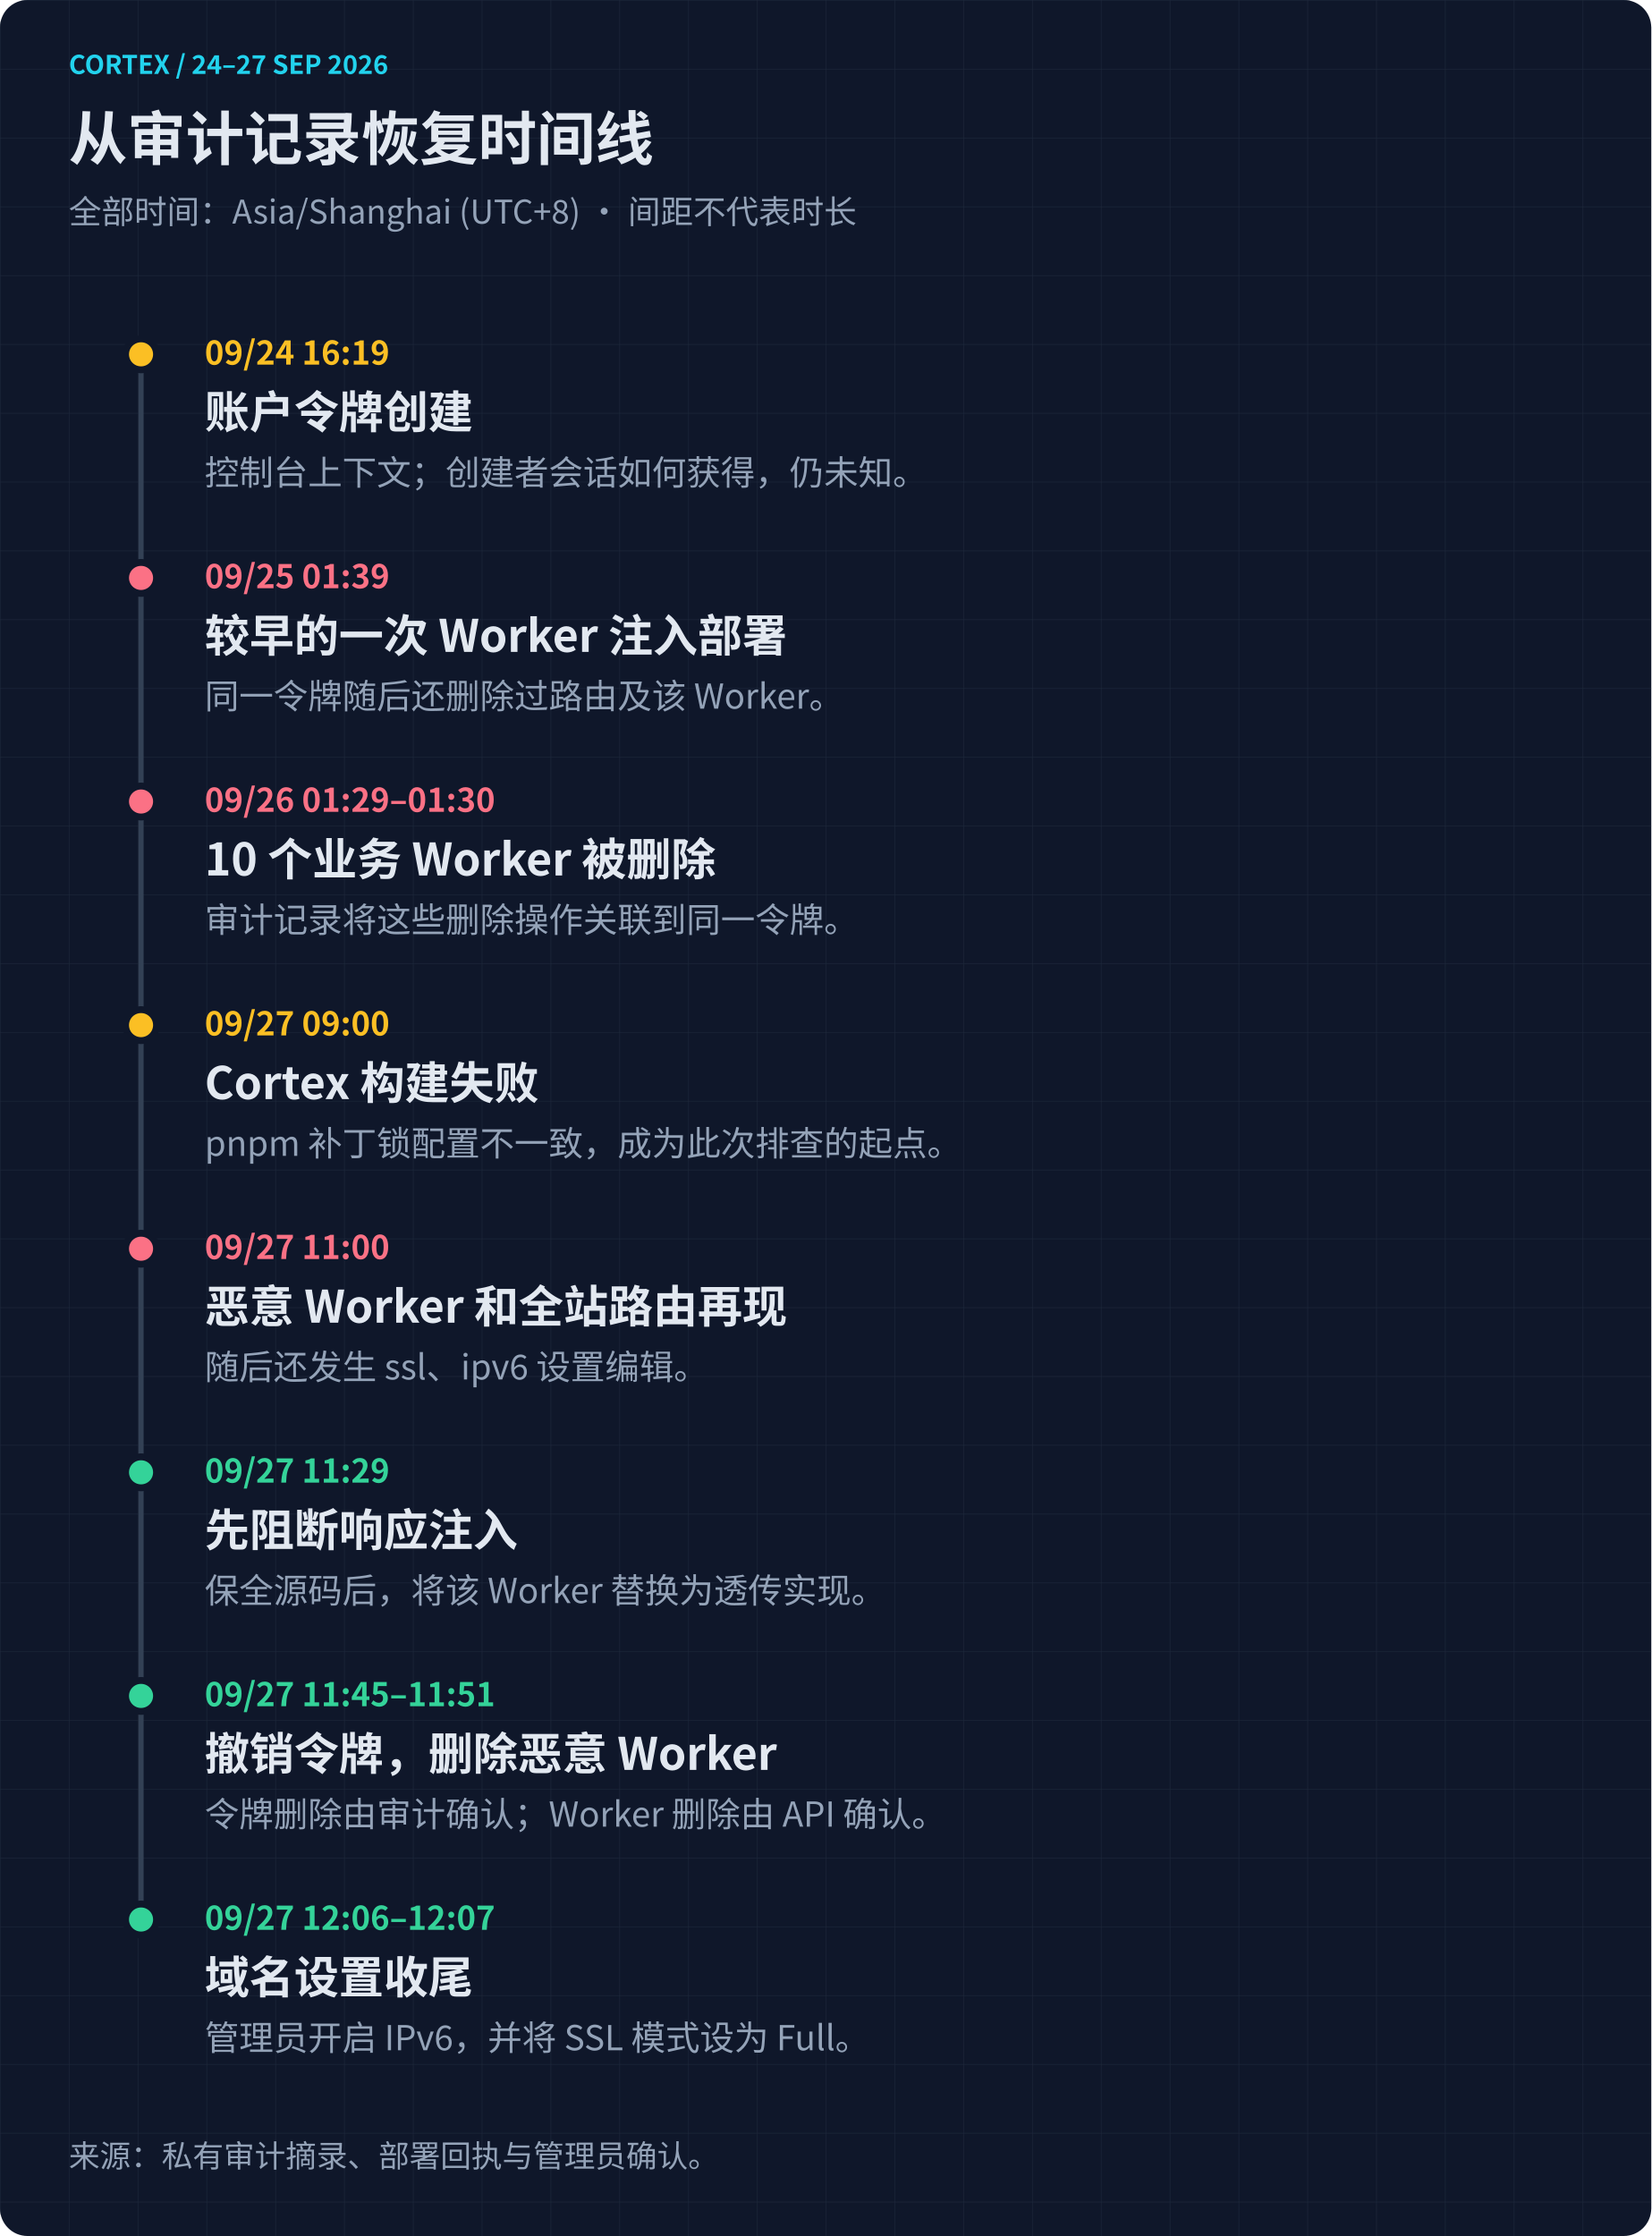
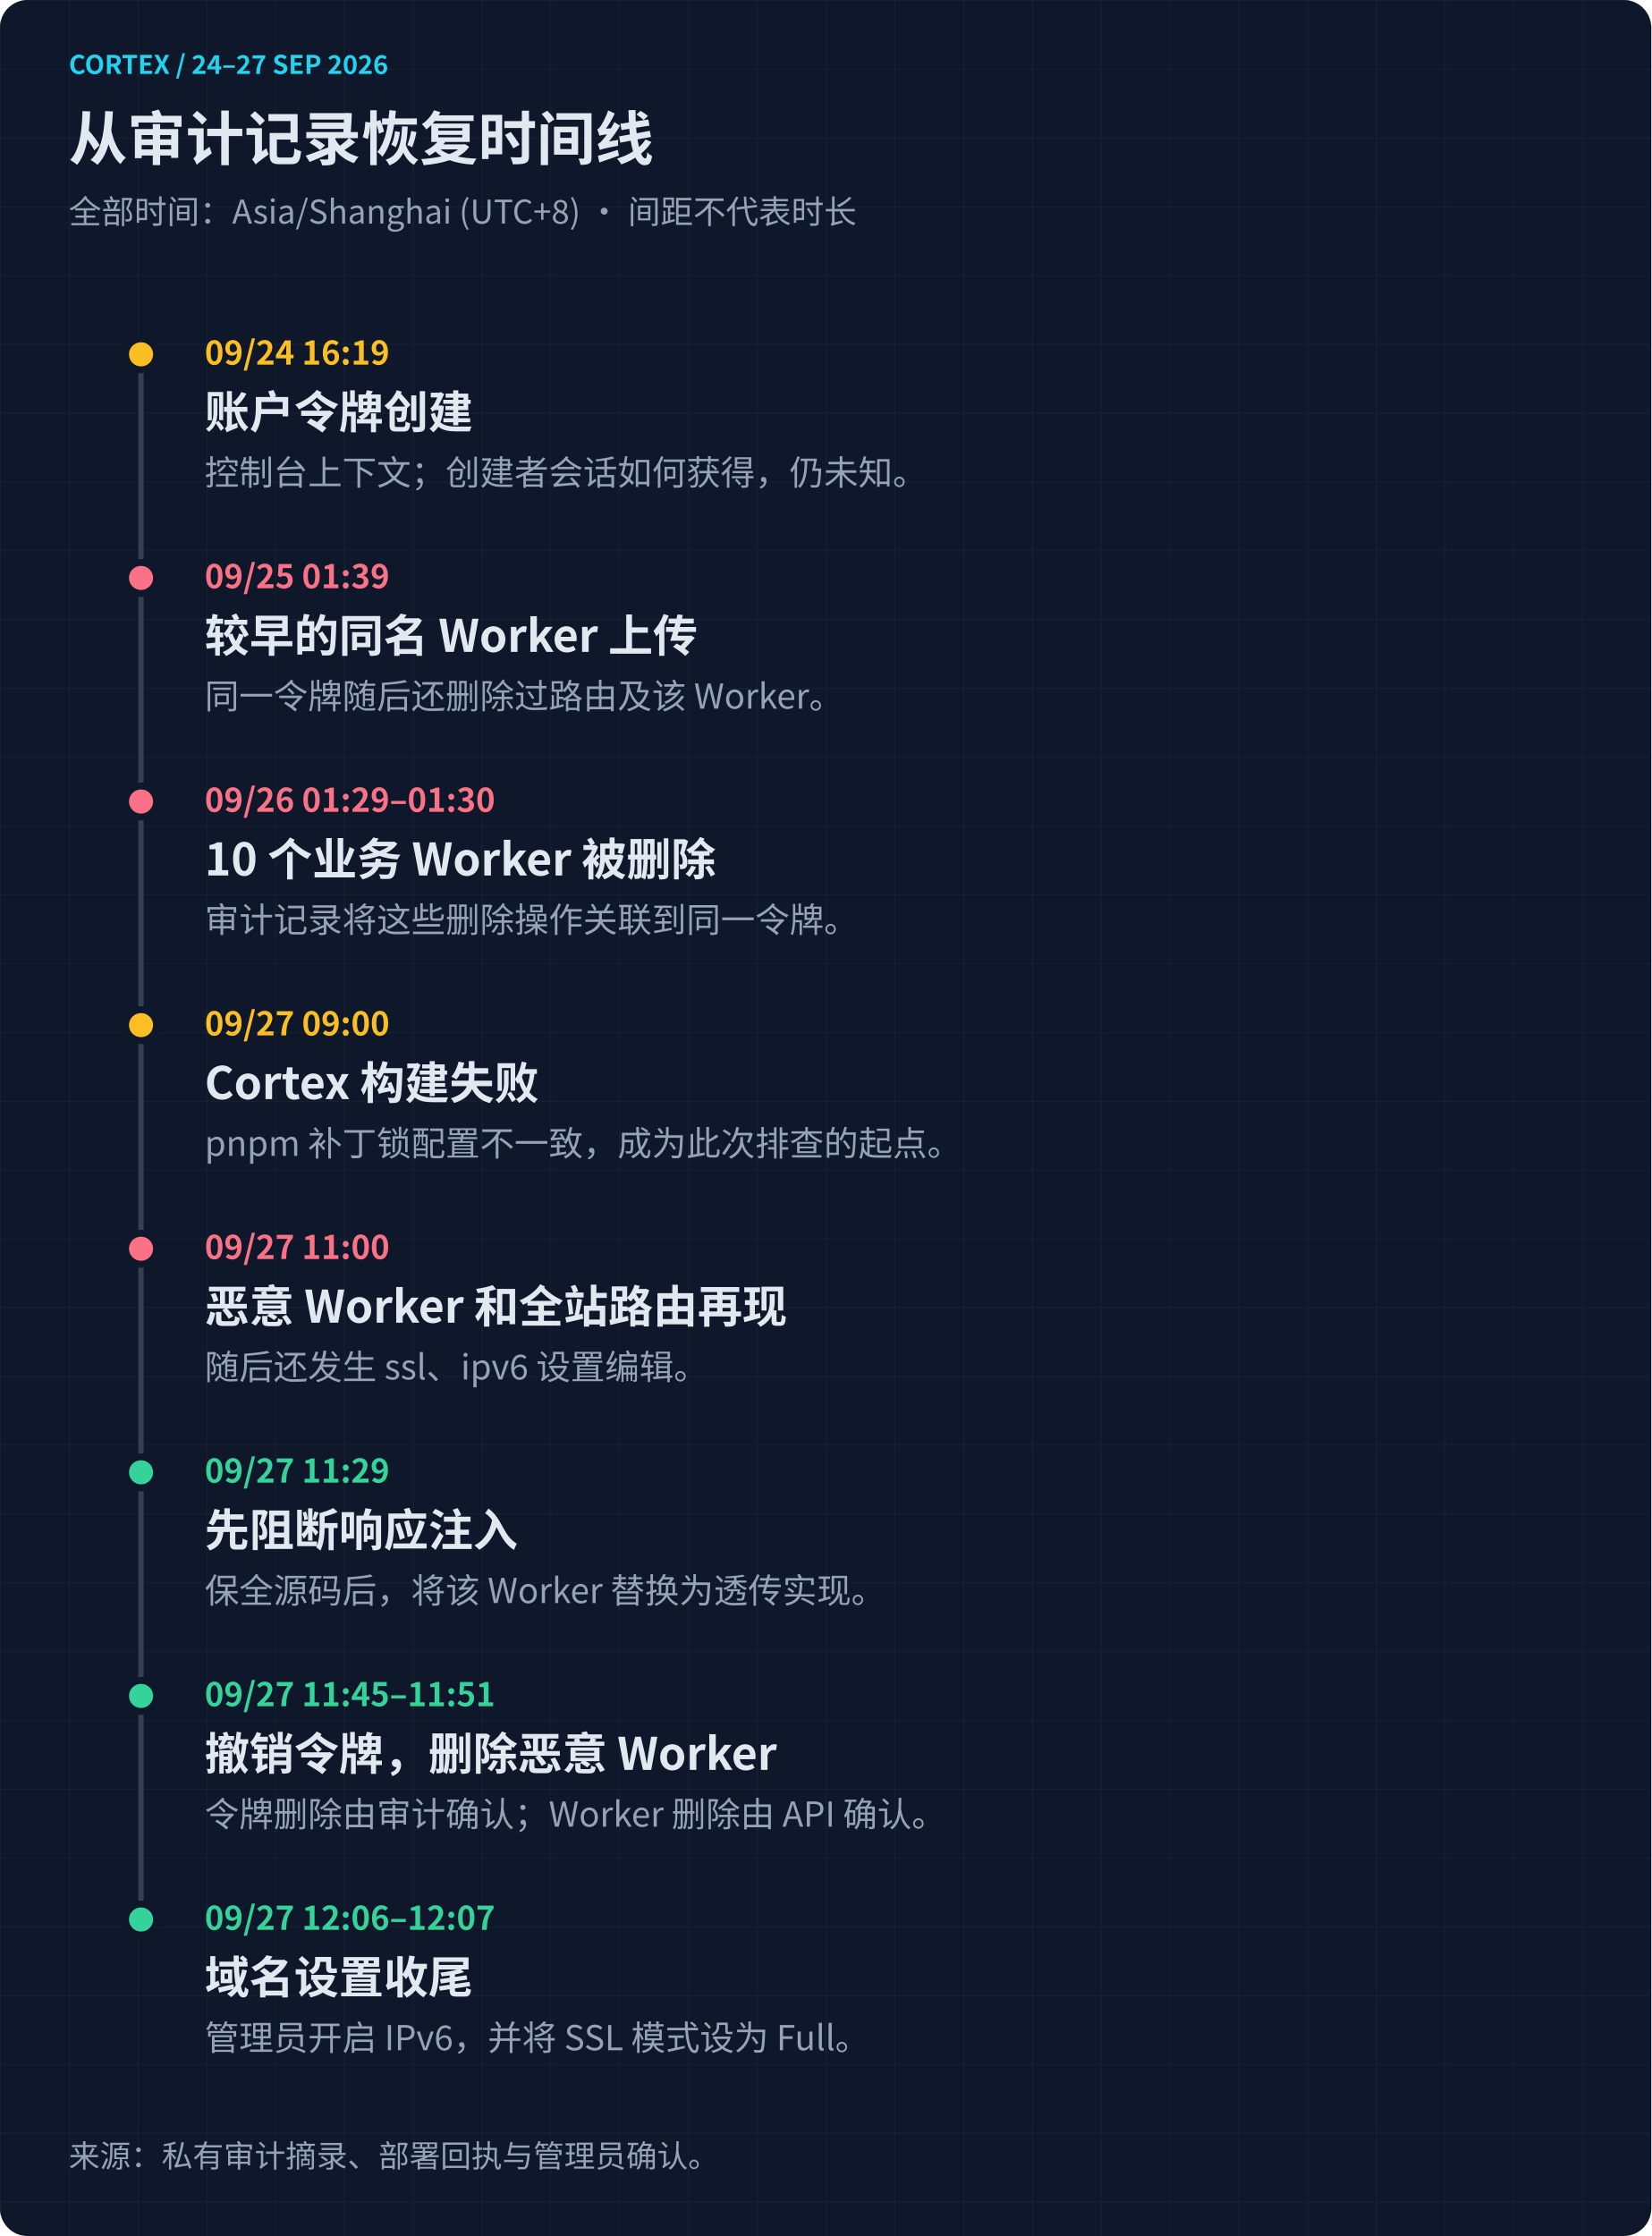
<svg xmlns="http://www.w3.org/2000/svg" viewBox="0 0 960 1300" role="img" aria-labelledby="title desc" lang="zh">
  <defs>
    <marker id="arrow-cyan" markerWidth="10" markerHeight="8" refX="9" refY="4" orient="auto">
      <path d="M0,0 L10,4 L0,8 Z" fill="#22d3ee" />
    </marker>
    <marker id="arrow-rose" markerWidth="10" markerHeight="8" refX="9" refY="4" orient="auto">
      <path d="M0,0 L10,4 L0,8 Z" fill="#fb7185" />
    </marker>
    <marker id="arrow-green" markerWidth="10" markerHeight="8" refX="9" refY="4" orient="auto">
      <path d="M0,0 L10,4 L0,8 Z" fill="#34d399" />
    </marker>
    <marker id="arrow-amber" markerWidth="10" markerHeight="8" refX="9" refY="4" orient="auto">
      <path d="M0,0 L10,4 L0,8 Z" fill="#fbbf24" />
    </marker>
    <marker id="arrow-slate" markerWidth="10" markerHeight="8" refX="9" refY="4" orient="auto">
      <path d="M0,0 L10,4 L0,8 Z" fill="#94a3b8" />
    </marker>
    <pattern id="grid" width="40" height="40" patternUnits="userSpaceOnUse">
      <path d="M40 0H0V40" fill="none" stroke="#1e293b" stroke-width=".6" />
    </pattern>
  </defs>
  <style>text{font-family:'PingFang SC','Noto Sans CJK SC','Noto Sans SC',Arial,sans-serif} .mono{font-family:'SFMono-Regular',Consolas,monospace}</style>
  <rect width="960" height="1300" rx="16" fill="#0f172a" />
  <rect width="960" height="1300" rx="16" fill="url(#grid)" />
  <text x="40" y="43" font-size="15" fill="#22d3ee" text-anchor="start" font-weight="600">CORTEX / 24–27 SEP 2026</text>
  <text x="40" y="93" font-size="34" fill="#e2e8f0" text-anchor="start" font-weight="700">从审计记录恢复时间线</text>
  <text x="40" y="130" font-size="19" fill="#94a3b8" text-anchor="start" font-weight="400">全部时间：Asia/Shanghai (UTC+8) · 间距不代表时长</text>
  <line x1="82" y1="206" x2="82" y2="1116" stroke="#334155" stroke-width="3" />
  <circle cx="82" cy="206" r="9" fill="#fbbf24" stroke="#0f172a" stroke-width="4" />
  <text x="119" y="212" font-size="19" fill="#fbbf24" text-anchor="start" font-weight="600">09/24 16:19</text>
  <text x="119" y="249" font-size="26" fill="#e2e8f0" text-anchor="start" font-weight="600">账户令牌创建</text>
  <text x="119" y="282" font-size="20" fill="#94a3b8" text-anchor="start" font-weight="400">控制台上下文；创建者会话如何获得，仍未知。</text>
  <circle cx="82" cy="336" r="9" fill="#fb7185" stroke="#0f172a" stroke-width="4" />
  <text x="119" y="342" font-size="19" fill="#fb7185" text-anchor="start" font-weight="600">09/25 01:39</text>
-   <text x="119" y="379" font-size="26" fill="#e2e8f0" text-anchor="start" font-weight="600">较早的一次 Worker 注入部署</text>
+   <text x="119" y="379" font-size="26" fill="#e2e8f0" text-anchor="start" font-weight="600">较早的同名 Worker 上传</text>
  <text x="119" y="412" font-size="20" fill="#94a3b8" text-anchor="start" font-weight="400">同一令牌随后还删除过路由及该 Worker。</text>
  <circle cx="82" cy="466" r="9" fill="#fb7185" stroke="#0f172a" stroke-width="4" />
  <text x="119" y="472" font-size="19" fill="#fb7185" text-anchor="start" font-weight="600">09/26 01:29–01:30</text>
  <text x="119" y="509" font-size="26" fill="#e2e8f0" text-anchor="start" font-weight="600">10 个业务 Worker 被删除</text>
  <text x="119" y="542" font-size="20" fill="#94a3b8" text-anchor="start" font-weight="400">审计记录将这些删除操作关联到同一令牌。</text>
  <circle cx="82" cy="596" r="9" fill="#fbbf24" stroke="#0f172a" stroke-width="4" />
  <text x="119" y="602" font-size="19" fill="#fbbf24" text-anchor="start" font-weight="600">09/27 09:00</text>
  <text x="119" y="639" font-size="26" fill="#e2e8f0" text-anchor="start" font-weight="600">Cortex 构建失败</text>
  <text x="119" y="672" font-size="20" fill="#94a3b8" text-anchor="start" font-weight="400">pnpm 补丁锁配置不一致，成为此次排查的起点。</text>
  <circle cx="82" cy="726" r="9" fill="#fb7185" stroke="#0f172a" stroke-width="4" />
  <text x="119" y="732" font-size="19" fill="#fb7185" text-anchor="start" font-weight="600">09/27 11:00</text>
  <text x="119" y="769" font-size="26" fill="#e2e8f0" text-anchor="start" font-weight="600">恶意 Worker 和全站路由再现</text>
  <text x="119" y="802" font-size="20" fill="#94a3b8" text-anchor="start" font-weight="400">随后还发生 ssl、ipv6 设置编辑。</text>
  <circle cx="82" cy="856" r="9" fill="#34d399" stroke="#0f172a" stroke-width="4" />
  <text x="119" y="862" font-size="19" fill="#34d399" text-anchor="start" font-weight="600">09/27 11:29</text>
  <text x="119" y="899" font-size="26" fill="#e2e8f0" text-anchor="start" font-weight="600">先阻断响应注入</text>
  <text x="119" y="932" font-size="20" fill="#94a3b8" text-anchor="start" font-weight="400">保全源码后，将该 Worker 替换为透传实现。</text>
  <circle cx="82" cy="986" r="9" fill="#34d399" stroke="#0f172a" stroke-width="4" />
  <text x="119" y="992" font-size="19" fill="#34d399" text-anchor="start" font-weight="600">09/27 11:45–11:51</text>
  <text x="119" y="1029" font-size="26" fill="#e2e8f0" text-anchor="start" font-weight="600">撤销令牌，删除恶意 Worker</text>
  <text x="119" y="1062" font-size="20" fill="#94a3b8" text-anchor="start" font-weight="400">令牌删除由审计确认；Worker 删除由 API 确认。</text>
  <circle cx="82" cy="1116" r="9" fill="#34d399" stroke="#0f172a" stroke-width="4" />
  <text x="119" y="1122" font-size="19" fill="#34d399" text-anchor="start" font-weight="600">09/27 12:06–12:07</text>
  <text x="119" y="1159" font-size="26" fill="#e2e8f0" text-anchor="start" font-weight="600">域名设置收尾</text>
  <text x="119" y="1192" font-size="20" fill="#94a3b8" text-anchor="start" font-weight="400">管理员开启 IPv6，并将 SSL 模式设为 Full。</text>
  <text x="40" y="1260" font-size="18" fill="#94a3b8" text-anchor="start" font-weight="400">来源：私有审计摘录、部署回执与管理员确认。</text>
</svg>
